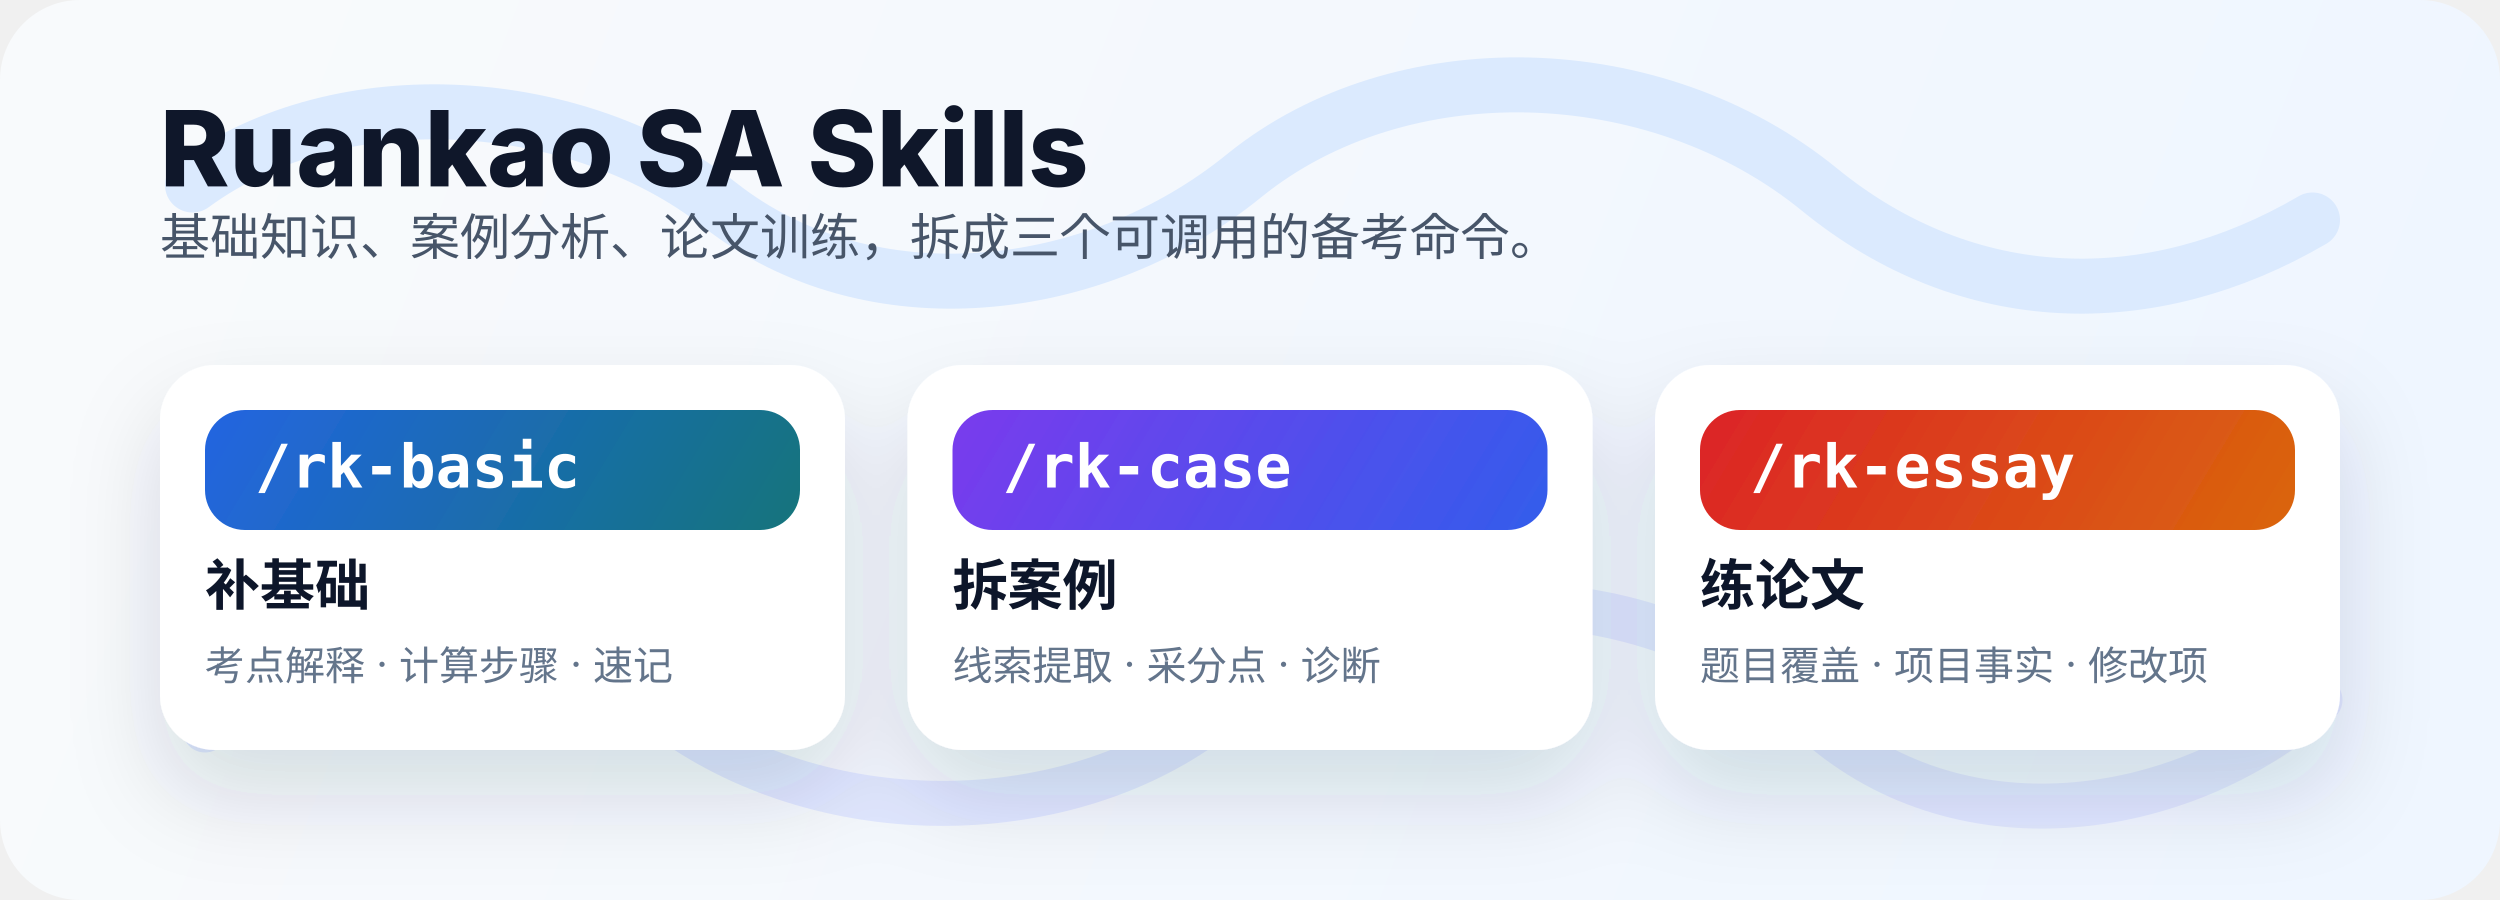
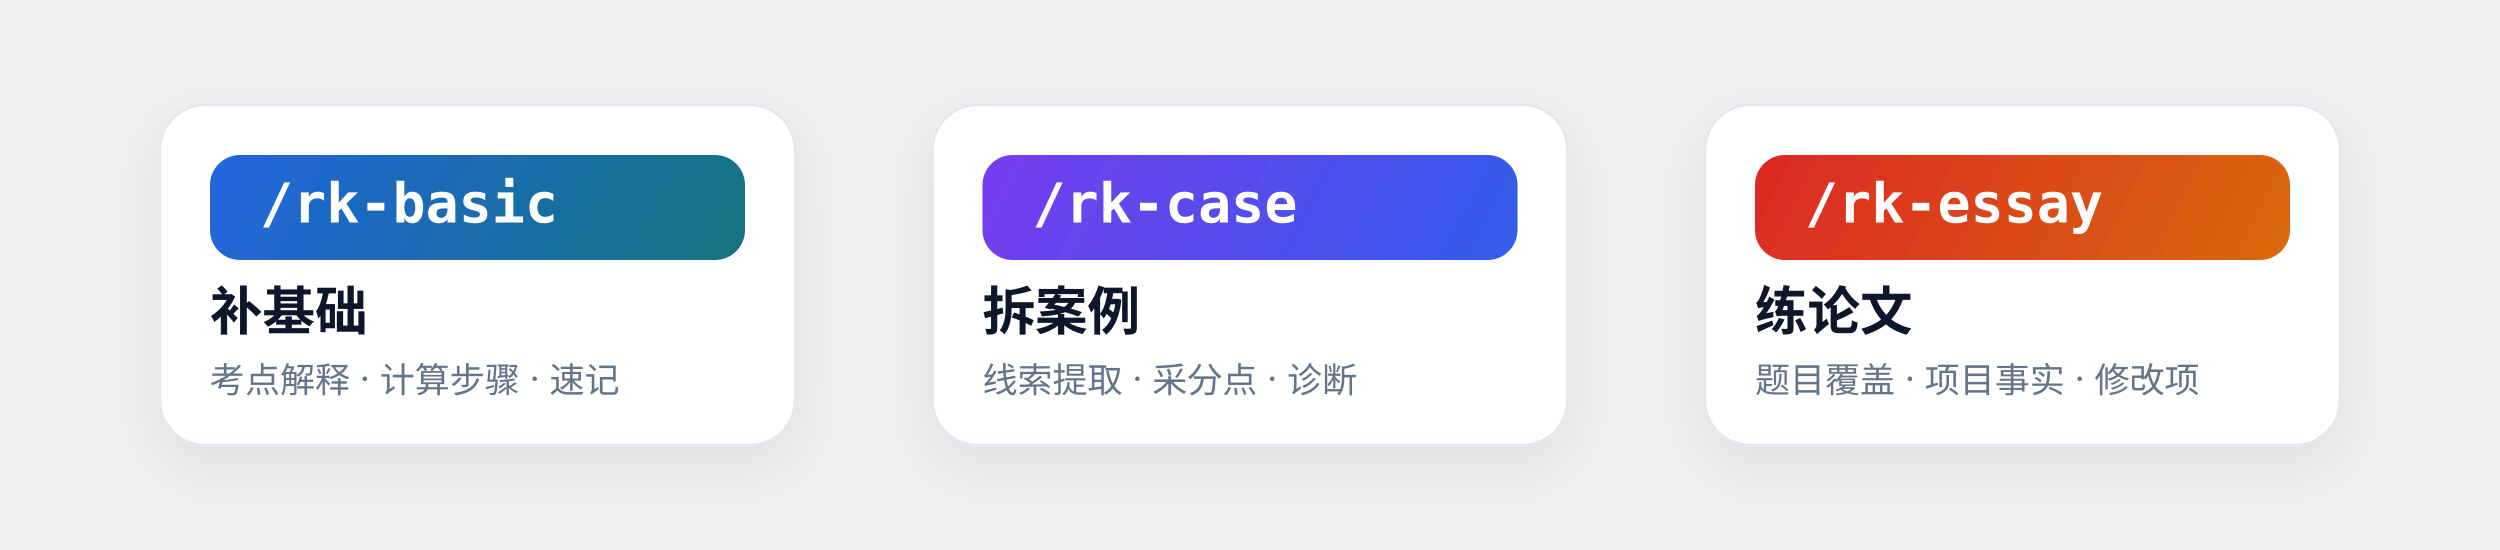
- <svg xmlns="http://www.w3.org/2000/svg" width="1000" height="360" viewBox="0 0 1000 360" fill="none" role="img" aria-labelledby="title desc">
+ <svg xmlns="http://www.w3.org/2000/svg" width="1000" height="220" viewBox="0 0 1000 220" fill="none" role="img" aria-labelledby="title desc">
  <defs>
-     <linearGradient id="bg" x1="80" y1="20" x2="920" y2="340" gradientUnits="userSpaceOnUse">
-       <stop stop-color="#F8FAFC" />
-       <stop offset="1" stop-color="#EFF6FF" />
-     </linearGradient>
-     <linearGradient id="basic" x1="64" y1="152" x2="304" y2="296" gradientUnits="userSpaceOnUse">
+     <linearGradient id="basic" x1="64" y1="48" x2="300" y2="168" gradientUnits="userSpaceOnUse">
      <stop stop-color="#2563EB" />
      <stop offset="1" stop-color="#0F766E" />
    </linearGradient>
-     <linearGradient id="case" x1="380" y1="152" x2="620" y2="296" gradientUnits="userSpaceOnUse">
+     <linearGradient id="case" x1="382" y1="48" x2="618" y2="168" gradientUnits="userSpaceOnUse">
      <stop stop-color="#7C3AED" />
      <stop offset="1" stop-color="#2563EB" />
    </linearGradient>
-     <linearGradient id="essay" x1="696" y1="152" x2="936" y2="296" gradientUnits="userSpaceOnUse">
+     <linearGradient id="essay" x1="700" y1="48" x2="936" y2="168" gradientUnits="userSpaceOnUse">
      <stop stop-color="#DC2626" />
      <stop offset="1" stop-color="#D97706" />
    </linearGradient>
-     <filter id="shadow" x="0" y="0" width="1000" height="360" filterUnits="userSpaceOnUse" color-interpolation-filters="sRGB">
-       <feDropShadow dx="0" dy="18" stdDeviation="18" flood-color="#1E293B" flood-opacity="0.14" />
+     <filter id="cardShadow" x="24" y="18" width="952" height="184" filterUnits="userSpaceOnUse" color-interpolation-filters="sRGB">
+       <feDropShadow dx="0" dy="8" stdDeviation="12" flood-color="#0F172A" flood-opacity="0.08" />
    </filter>
  </defs>
-   <rect width="1000" height="360" rx="32" fill="url(#bg)" />
-   <path d="M77 74C137 30 232 38 288 82C348 129 438 119 498 70C560 20 662 22 728 76C787 124 860 126 925 88" stroke="#DBEAFE" stroke-width="22" stroke-linecap="round" />
-   <path d="M82 292C144 254 216 254 274 292C340 335 436 330 492 282C557 226 663 230 724 287C782 341 872 329 928 280" stroke="#E0E7FF" stroke-width="18" stroke-linecap="round" />
-   <g transform="translate(64 44)">
-     <text x="0" y="0" dominant-baseline="hanging" fill="#0F172A" font-family="Inter, Segoe UI, Arial, sans-serif" font-size="42" font-weight="800">Ruankao SA Skills</text>
-     <text x="0" y="58" fill="#475569" font-family="Inter, Segoe UI, Arial, sans-serif" font-size="20">基础知识、案例分析、论文训练，拆成三个可调用的备考命令。</text>
-   </g>
-   <g filter="url(#shadow)">
-     <rect x="64" y="146" width="274" height="154" rx="22" fill="white" />
-     <rect x="82" y="164" width="238" height="48" rx="16" fill="url(#basic)" />
-     <text x="102" y="195" fill="white" font-family="Consolas, SFMono-Regular, Menlo, monospace" font-size="24" font-weight="700">/rk-basic</text>
-     <text x="82" y="242" fill="#0F172A" font-family="Inter, Segoe UI, Arial, sans-serif" font-size="22" font-weight="700">补基础</text>
-     <text x="82" y="272" fill="#64748B" font-family="Inter, Segoe UI, Arial, sans-serif" font-size="16">考点解释 · 计算步骤 · 速记</text>
-     <rect x="363" y="146" width="274" height="154" rx="22" fill="white" />
-     <rect x="381" y="164" width="238" height="48" rx="16" fill="url(#case)" />
-     <text x="401" y="195" fill="white" font-family="Consolas, SFMono-Regular, Menlo, monospace" font-size="24" font-weight="700">/rk-case</text>
-     <text x="381" y="242" fill="#0F172A" font-family="Inter, Segoe UI, Arial, sans-serif" font-size="22" font-weight="700">拆案例</text>
-     <text x="381" y="272" fill="#64748B" font-family="Inter, Segoe UI, Arial, sans-serif" font-size="16">线索提取 · 采分点 · 诊断</text>
-     <rect x="662" y="146" width="274" height="154" rx="22" fill="white" />
-     <rect x="680" y="164" width="238" height="48" rx="16" fill="url(#essay)" />
-     <text x="700" y="195" fill="white" font-family="Consolas, SFMono-Regular, Menlo, monospace" font-size="24" font-weight="700">/rk-essay</text>
-     <text x="680" y="242" fill="#0F172A" font-family="Inter, Segoe UI, Arial, sans-serif" font-size="22" font-weight="700">练论文</text>
-     <text x="680" y="272" fill="#64748B" font-family="Inter, Segoe UI, Arial, sans-serif" font-size="16">题目覆盖 · 项目事实 · 修改项</text>
+   <g filter="url(#cardShadow)">
+     <rect x="64" y="42" width="254" height="136" rx="18" fill="#FFFFFF" stroke="#E2E8F0" />
+     <rect x="84" y="62" width="214" height="42" rx="12" fill="url(#basic)" />
+     <text x="104" y="89" fill="#FFFFFF" font-family="Consolas, SFMono-Regular, Menlo, monospace" font-size="22" font-weight="700">/rk-basic</text>
+     <text x="84" y="132" fill="#0F172A" font-family="Inter, Segoe UI, Arial, sans-serif" font-size="21" font-weight="700">补基础</text>
+     <text x="84" y="157" fill="#64748B" font-family="Inter, Segoe UI, Arial, sans-serif" font-size="14">考点解释 · 计算步骤 · 速记</text>
+     <rect x="373" y="42" width="254" height="136" rx="18" fill="#FFFFFF" stroke="#E2E8F0" />
+     <rect x="393" y="62" width="214" height="42" rx="12" fill="url(#case)" />
+     <text x="413" y="89" fill="#FFFFFF" font-family="Consolas, SFMono-Regular, Menlo, monospace" font-size="22" font-weight="700">/rk-case</text>
+     <text x="393" y="132" fill="#0F172A" font-family="Inter, Segoe UI, Arial, sans-serif" font-size="21" font-weight="700">拆案例</text>
+     <text x="393" y="157" fill="#64748B" font-family="Inter, Segoe UI, Arial, sans-serif" font-size="14">线索提取 · 采分点 · 诊断</text>
+     <rect x="682" y="42" width="254" height="136" rx="18" fill="#FFFFFF" stroke="#E2E8F0" />
+     <rect x="702" y="62" width="214" height="42" rx="12" fill="url(#essay)" />
+     <text x="722" y="89" fill="#FFFFFF" font-family="Consolas, SFMono-Regular, Menlo, monospace" font-size="22" font-weight="700">/rk-essay</text>
+     <text x="702" y="132" fill="#0F172A" font-family="Inter, Segoe UI, Arial, sans-serif" font-size="21" font-weight="700">练论文</text>
+     <text x="702" y="157" fill="#64748B" font-family="Inter, Segoe UI, Arial, sans-serif" font-size="14">题目覆盖 · 项目事实 · 修改项</text>
  </g>
</svg>
